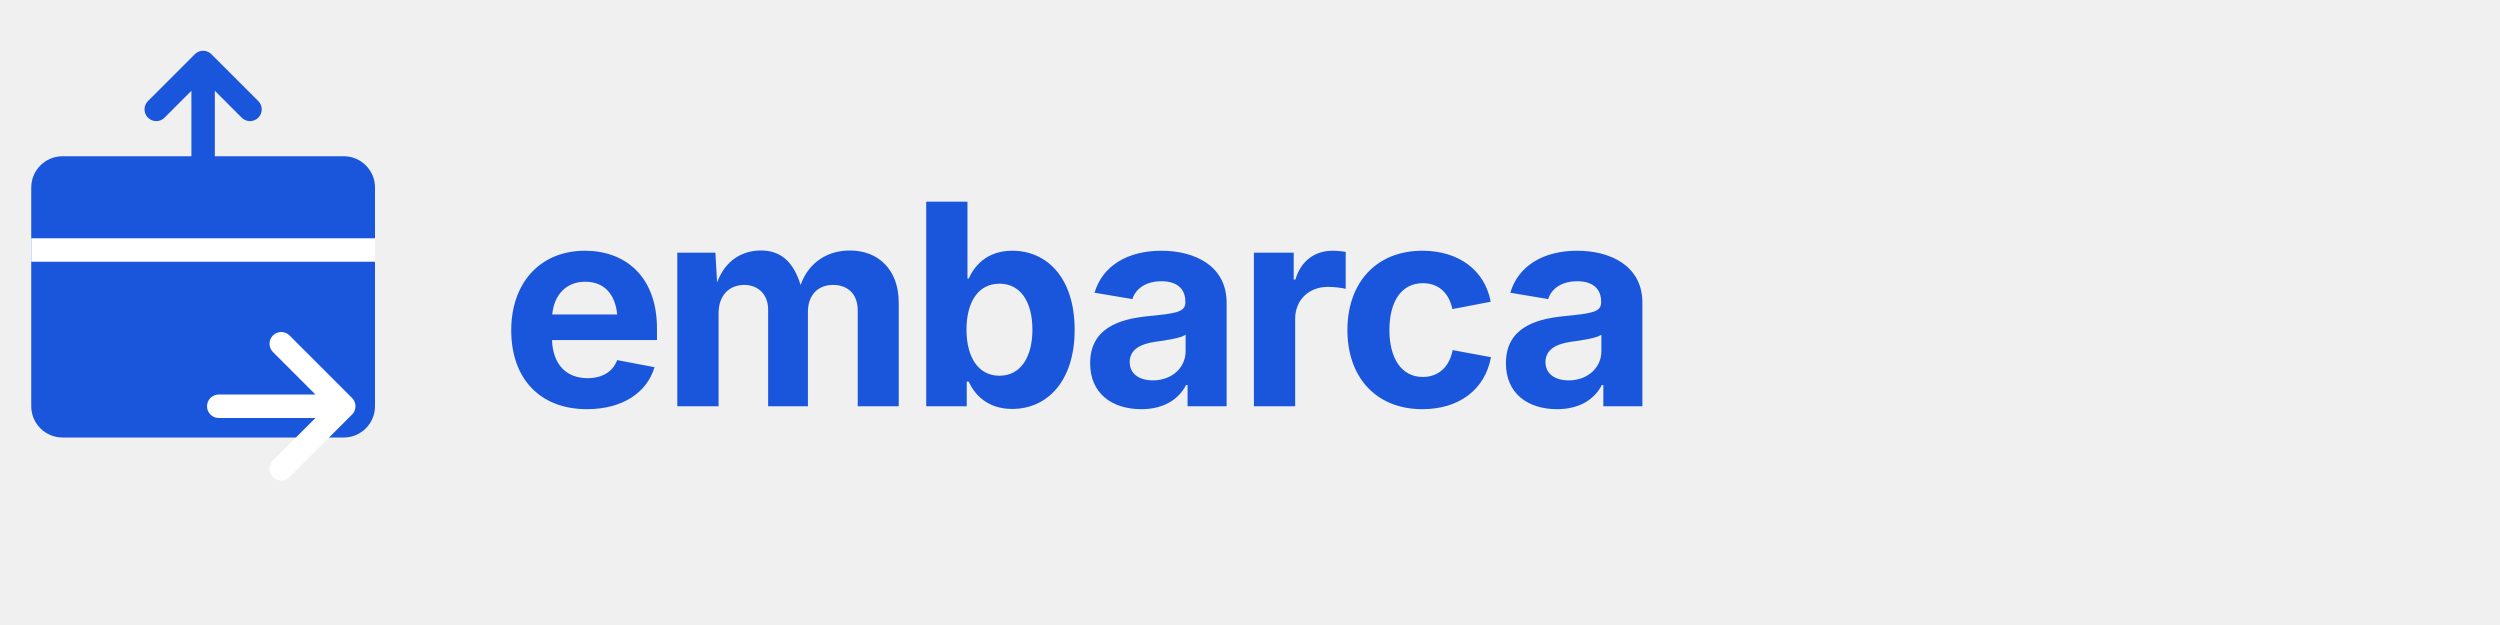
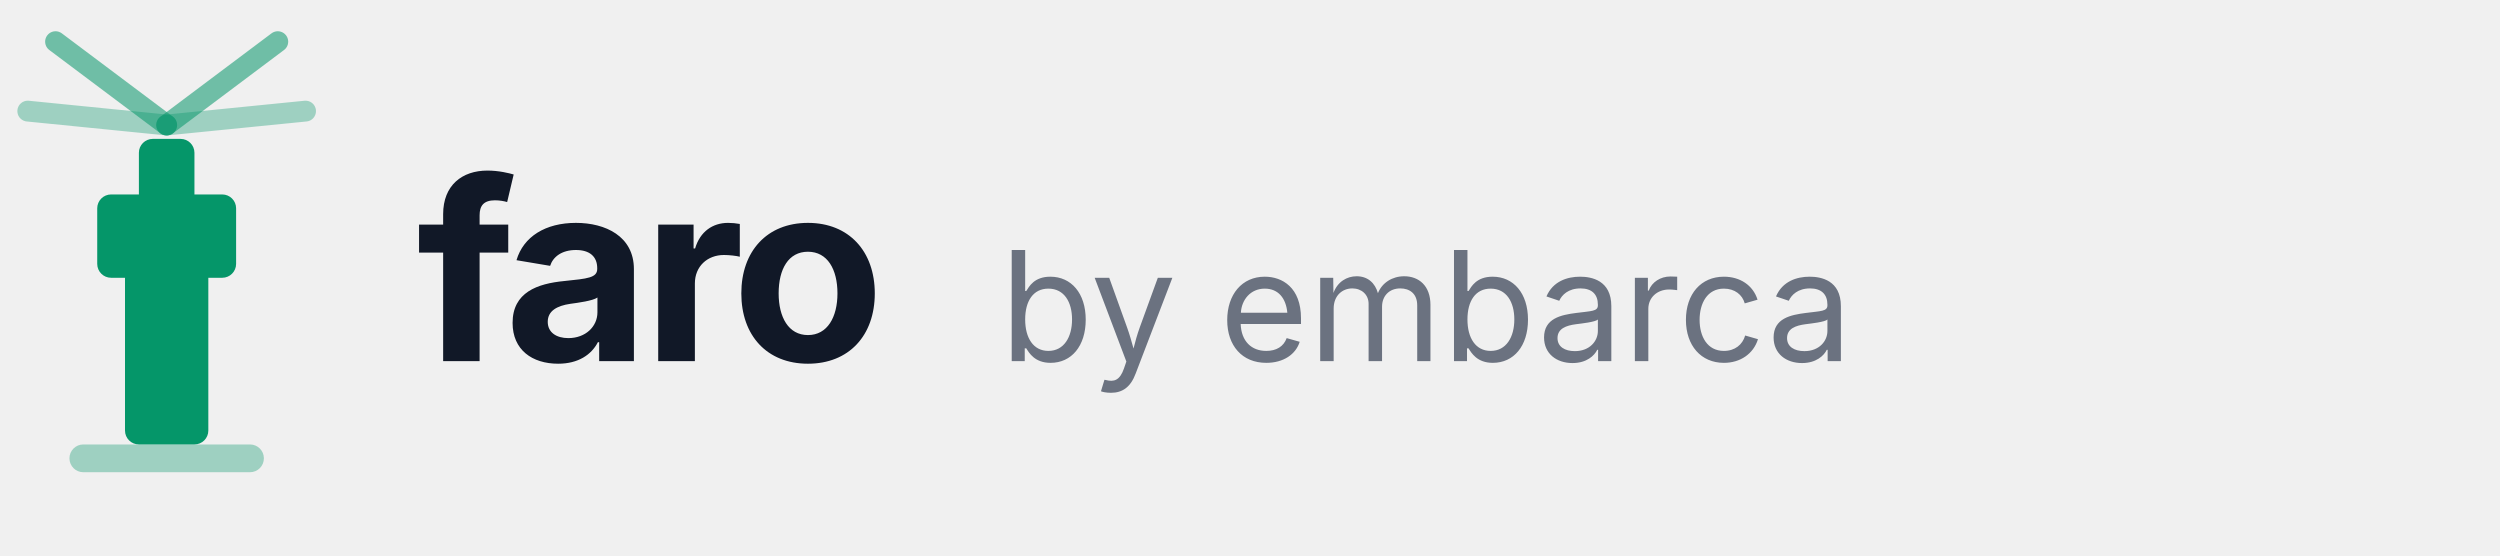
- <svg xmlns="http://www.w3.org/2000/svg" viewBox="0 0 160 40" fill="none">
-   <rect x="2" y="10" width="22" height="18" rx="2" fill="#1A56DB" />
-   <path d="M2 16h22" stroke="white" stroke-width="1.5" />
-   <path d="M13 10V4M13 4L10 7M13 4L16 7" stroke="#1A56DB" stroke-width="1.5" stroke-linecap="round" />
-   <path d="M18 22l4 4m0 0l-4 4m4-4H14" stroke="white" stroke-width="1.5" stroke-linecap="round" stroke-linejoin="round" />
-   <text x="32" y="26" font-family="Inter, system-ui, sans-serif" font-size="18" font-weight="700" fill="#1A56DB" letter-spacing="-0.5">embarca</text>
+ <svg xmlns="http://www.w3.org/2000/svg" viewBox="0 0 180 40" fill="none">
+   <rect x="9" y="19" width="6" height="13" rx="1" fill="#059669" />
+   <rect x="7" y="14" width="10" height="6" rx="1" fill="#059669" />
+   <rect x="10" y="10" width="4" height="5" rx="1" fill="#059669" />
+   <path d="M12 9 L4 3" stroke="#059669" stroke-width="1.5" stroke-linecap="round" opacity="0.55" />
+   <path d="M12 9 L20 3" stroke="#059669" stroke-width="1.5" stroke-linecap="round" opacity="0.55" />
+   <path d="M12 9 L2 8" stroke="#059669" stroke-width="1.5" stroke-linecap="round" opacity="0.35" />
+   <path d="M12 9 L22 8" stroke="#059669" stroke-width="1.5" stroke-linecap="round" opacity="0.35" />
+   <rect x="5" y="32" width="14" height="2" rx="1" fill="#059669" opacity="0.35" />
+   <text x="30" y="26" font-family="Inter, system-ui, sans-serif" font-size="18" font-weight="700" fill="#111827" letter-spacing="-0.5">faro</text>
+   <text x="72" y="26" font-family="Inter, system-ui, sans-serif" font-size="11" font-weight="400" fill="#6B7280">by embarca</text>
</svg>
